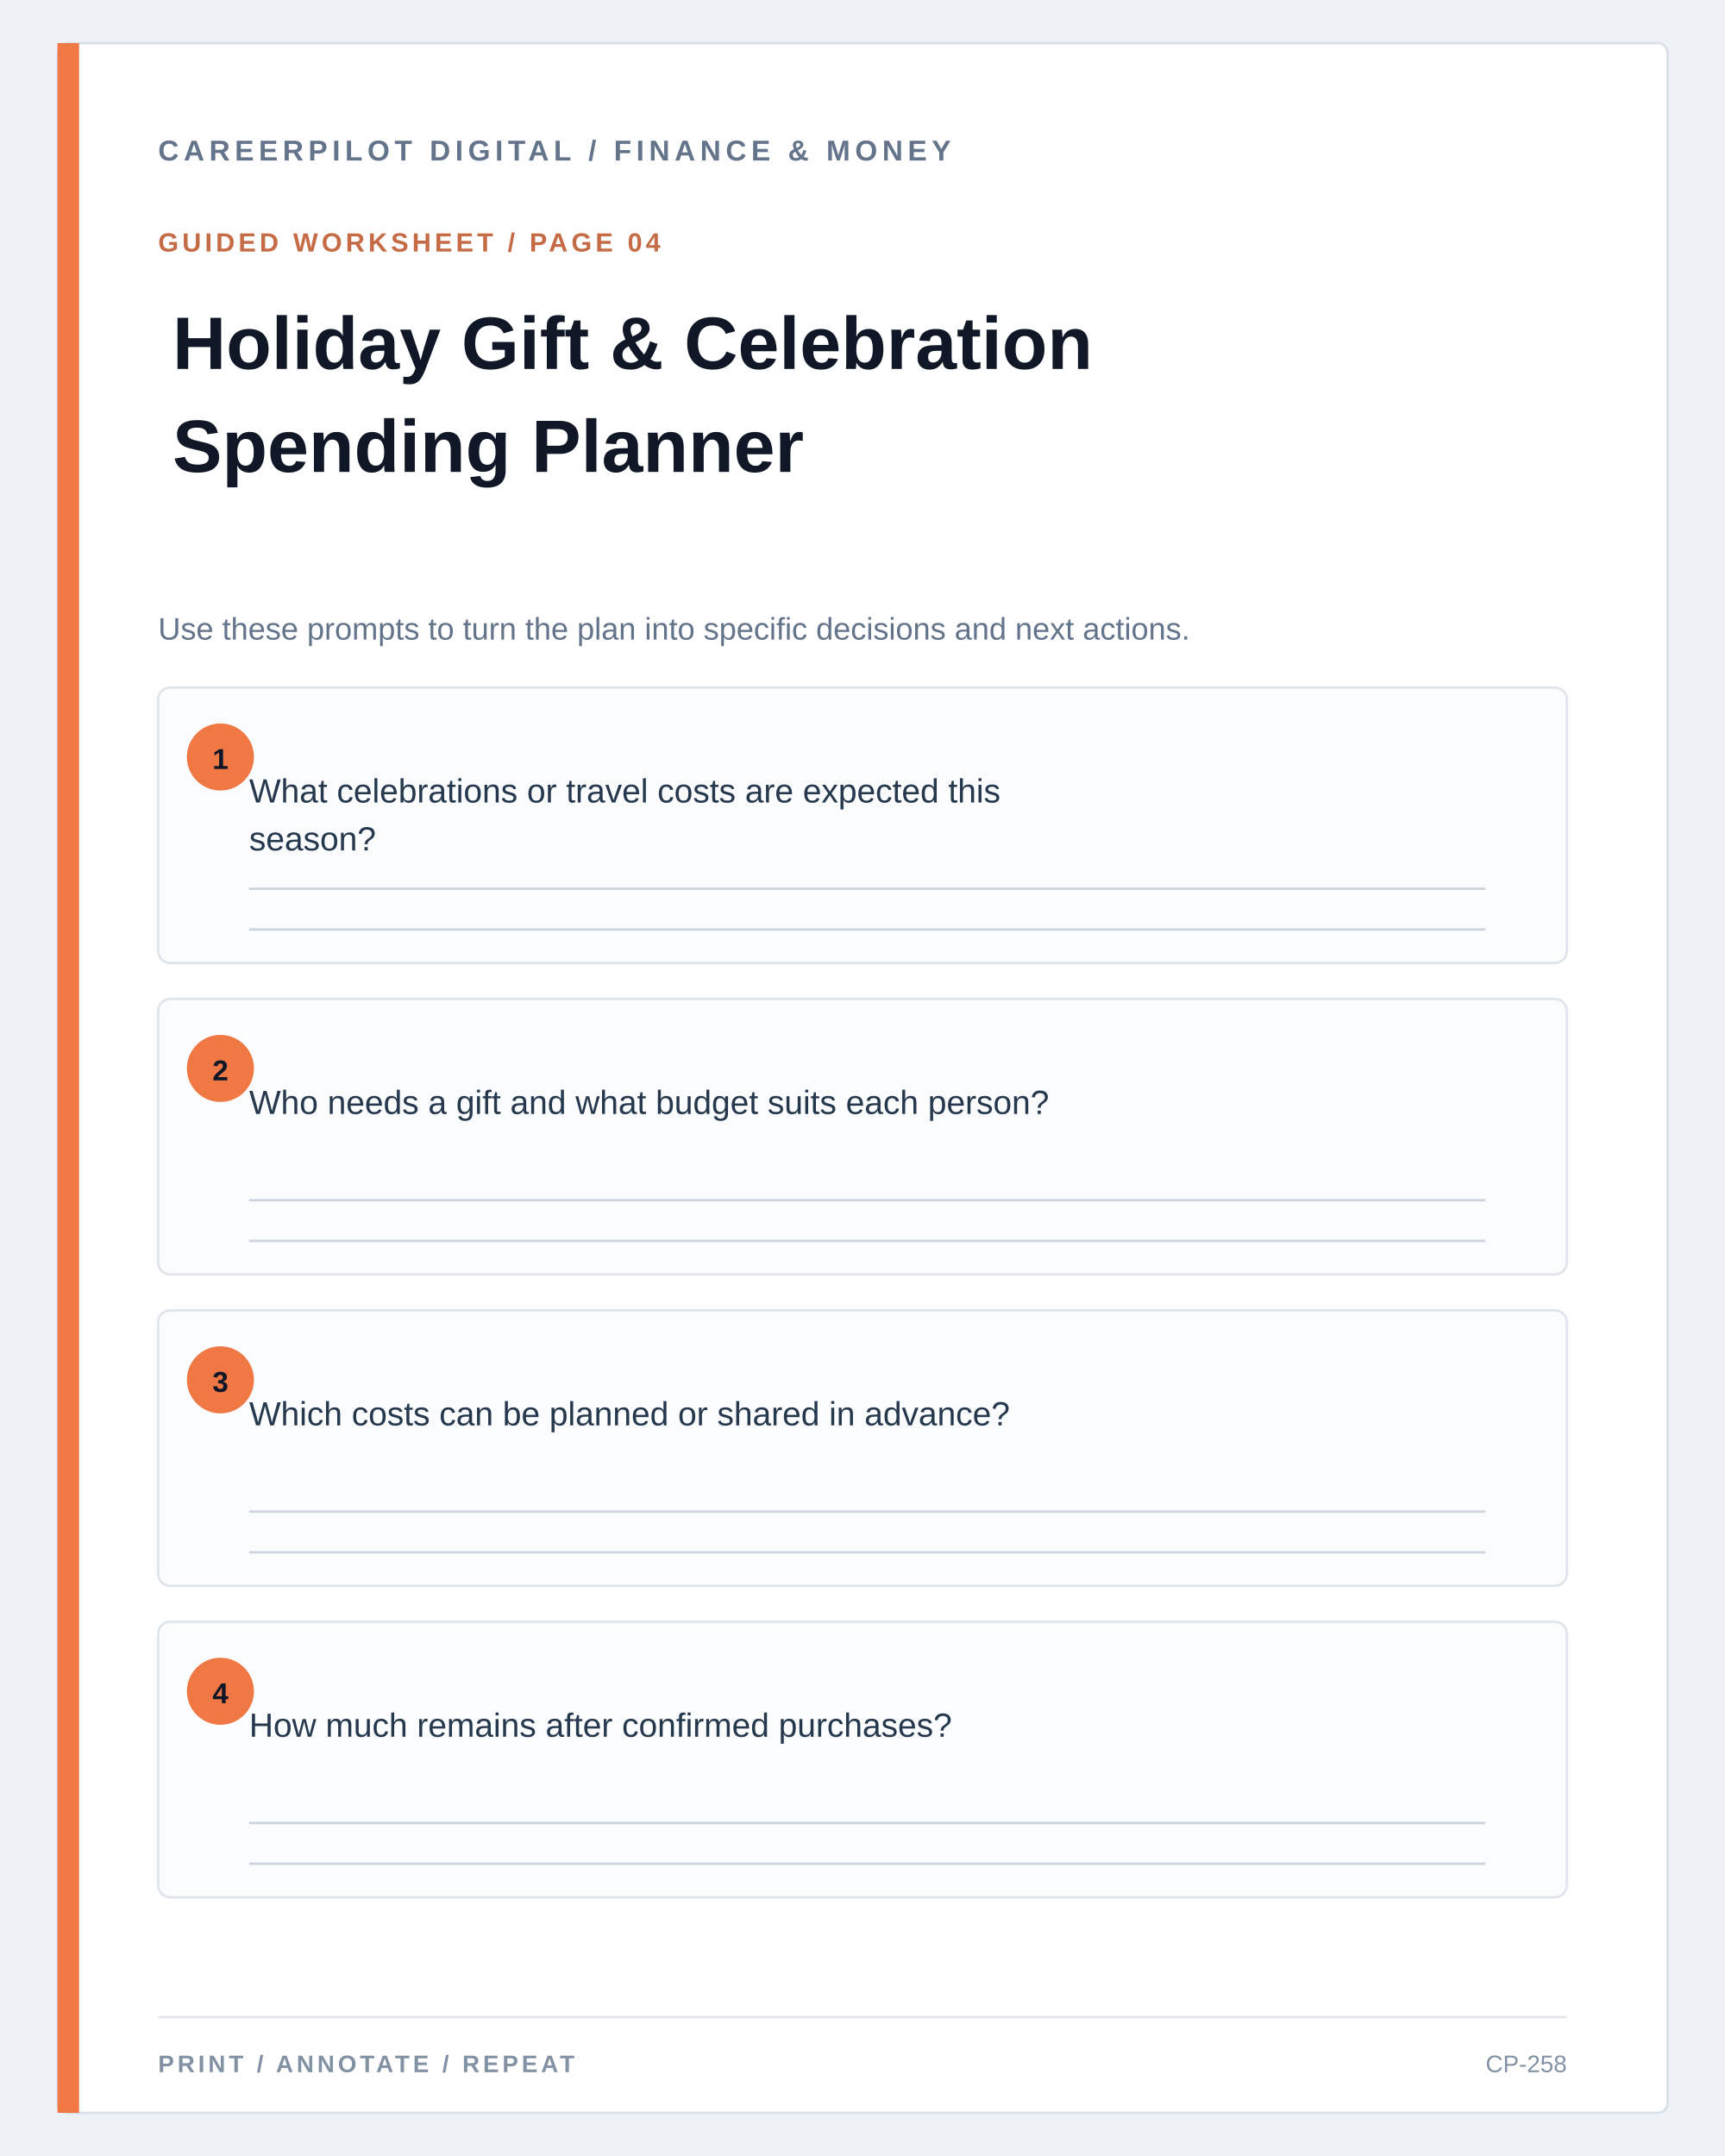
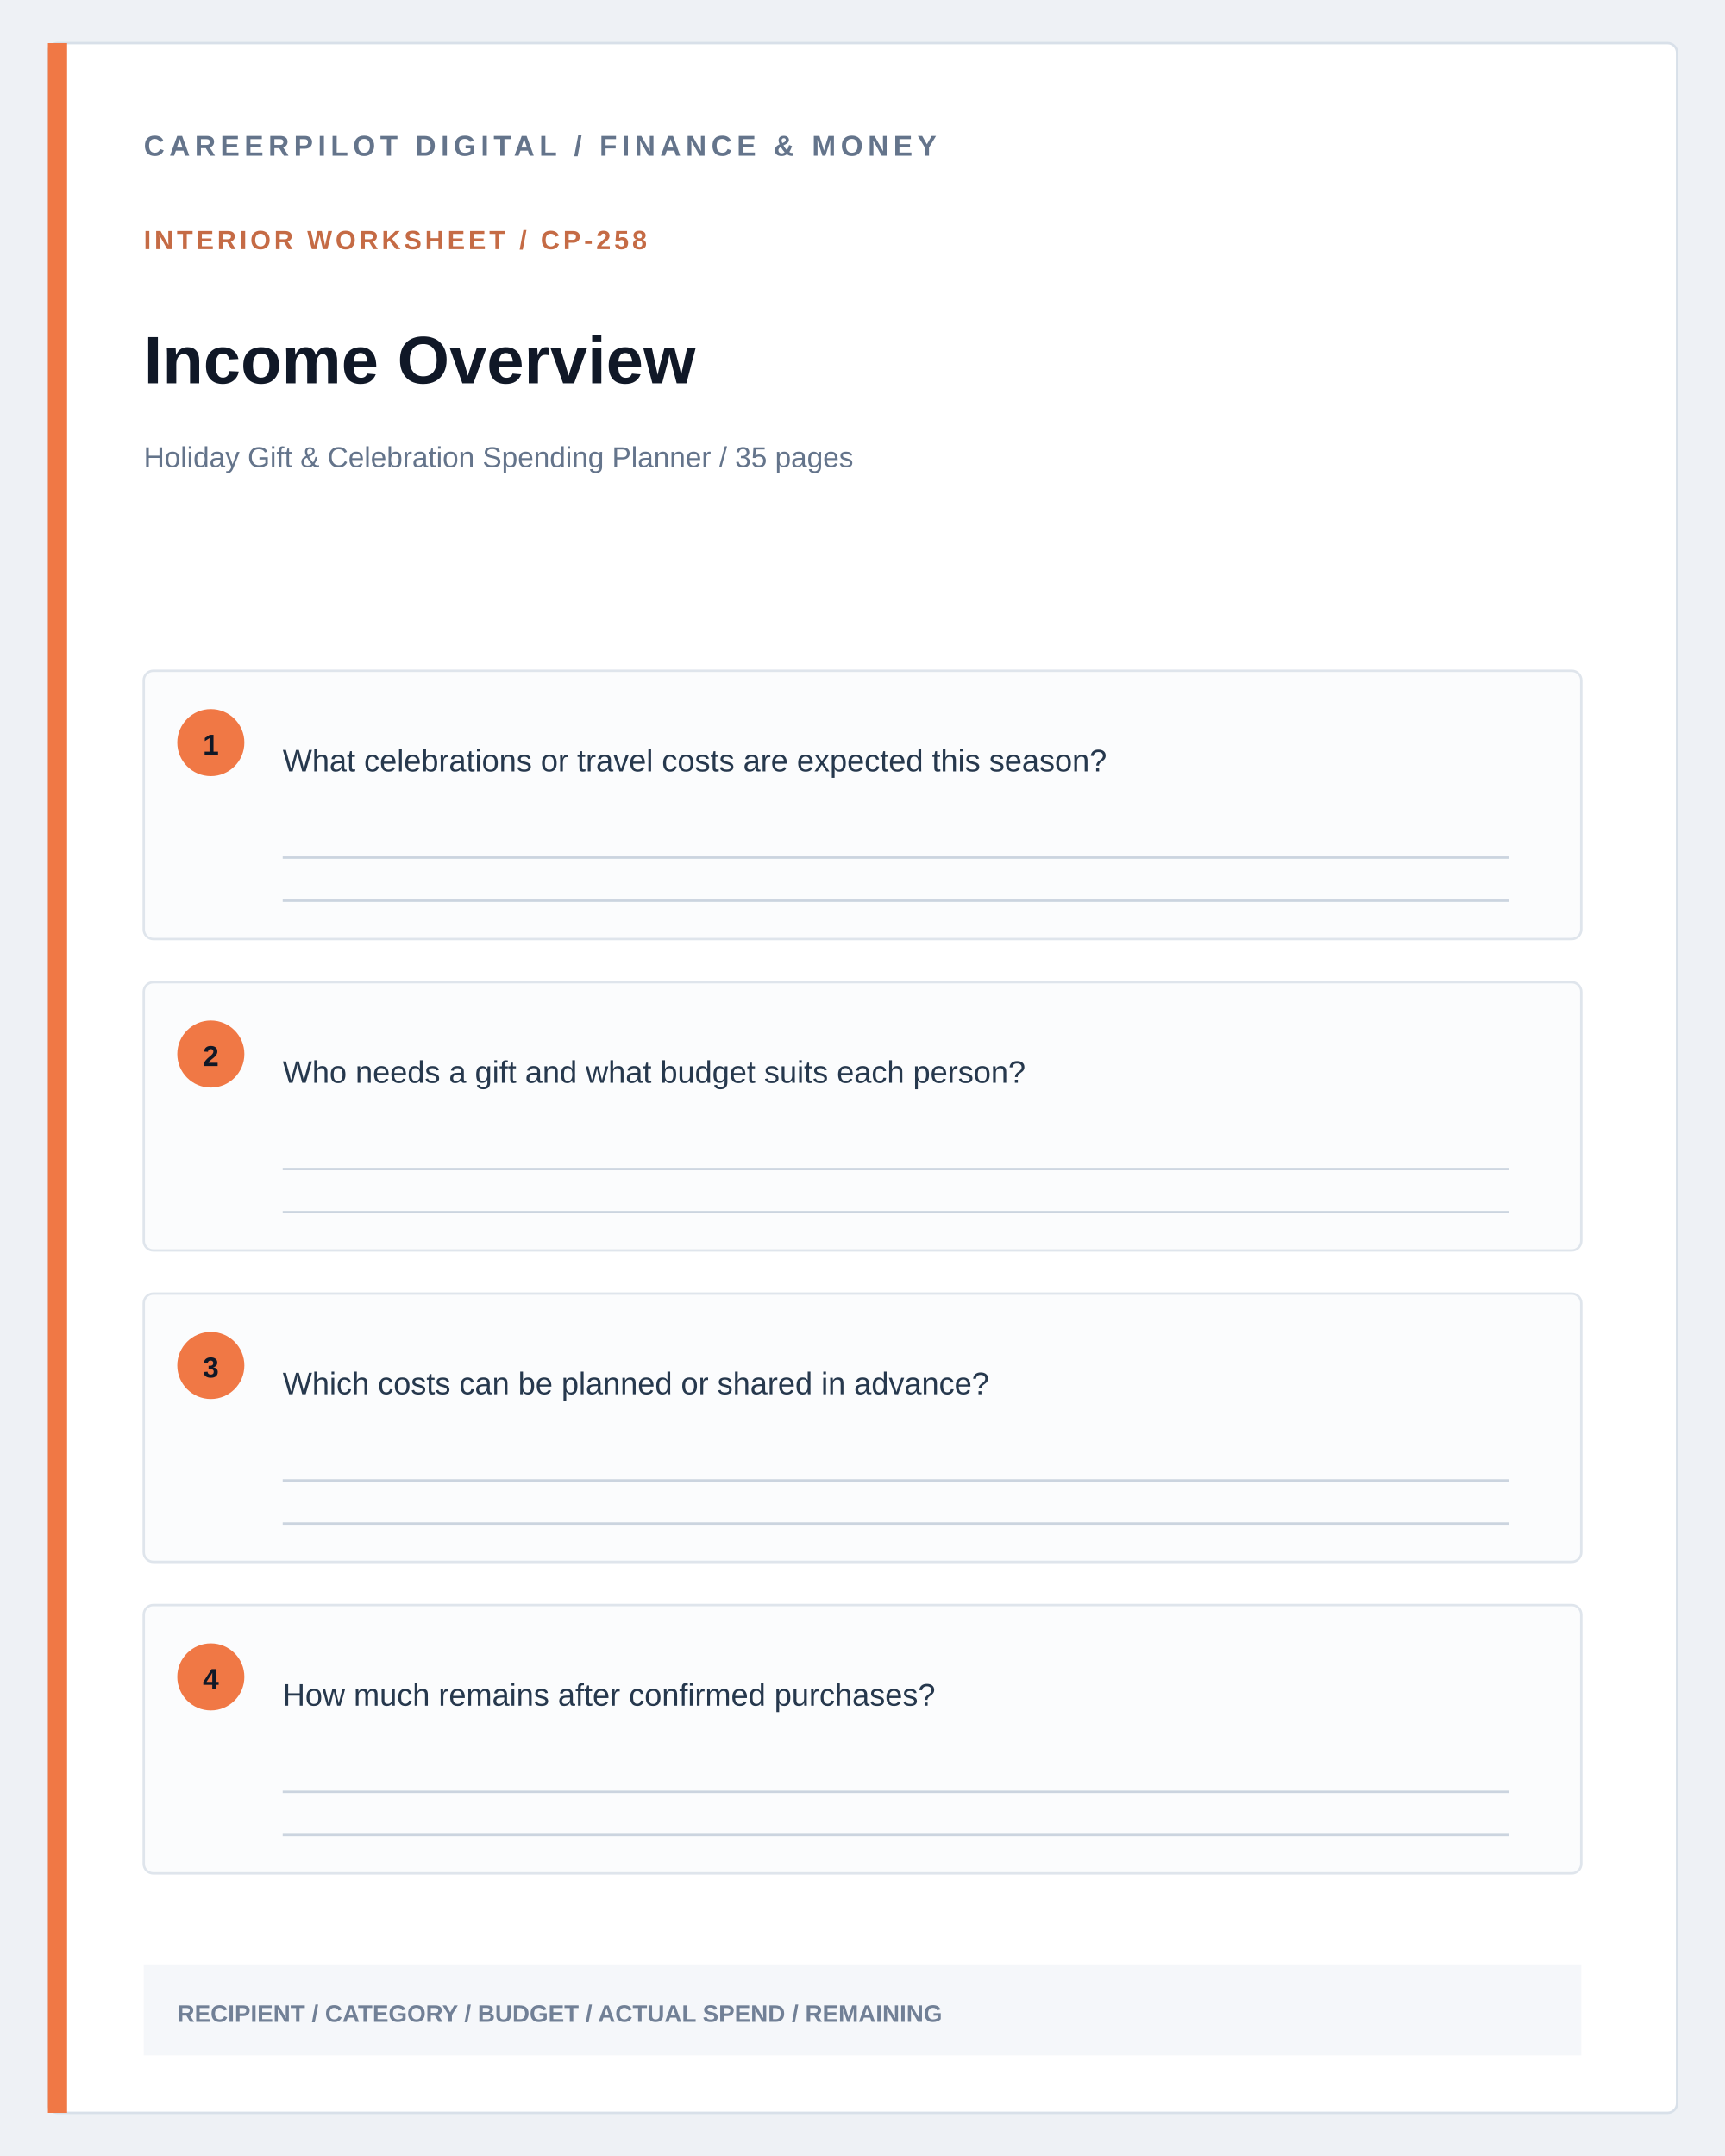
- <svg xmlns="http://www.w3.org/2000/svg" width="720" height="900" viewBox="0 0 720 900" role="img" aria-label="Holiday Gift &amp; Celebration Spending Planner guided worksheet interior page">
+ <svg xmlns="http://www.w3.org/2000/svg" width="720" height="900" viewBox="0 0 720 900">
  <rect width="720" height="900" fill="#eef1f5" />
-   <rect x="24" y="18" width="672" height="864" rx="4" fill="#ffffff" stroke="#d8e0e9" />
-   <rect x="24" y="18" width="9" height="864" fill="#f07845" />
-   <text x="66" y="67" font-family="Arial,sans-serif" font-size="12" font-weight="700" letter-spacing="2" fill="#64748b">CAREERPILOT DIGITAL  /  FINANCE &amp; MONEY</text>
-   <text x="66" y="105" font-family="Arial,sans-serif" font-size="11" font-weight="700" letter-spacing="1.5" fill="#c56b45">GUIDED WORKSHEET  /  PAGE 04</text>
-   <text x="72" y="154" font-family="Arial,Helvetica,sans-serif" font-size="31" font-weight="700" fill="#101827">Holiday Gift &amp; Celebration</text>
-   <text x="72" y="197" font-family="Arial,Helvetica,sans-serif" font-size="31" font-weight="700" fill="#101827">Spending Planner</text>
-   <text x="66" y="267" font-family="Arial,sans-serif" font-size="13" fill="#64748b">Use these prompts to turn the plan into specific decisions and next actions.</text>
-   <rect x="66" y="287" width="588" height="115" rx="5" fill="#fbfcfd" stroke="#dfe5ec" />
-   <circle cx="92" cy="316" r="14" fill="#f07845" />
-   <text x="92" y="321" text-anchor="middle" font-family="Arial,sans-serif" font-size="12" font-weight="700" fill="#101827">1</text>
-   <text x="104" y="335" font-family="Arial,Helvetica,sans-serif" font-size="14" fill="#26384d">What celebrations or travel costs are expected this</text>
-   <text x="104" y="355" font-family="Arial,Helvetica,sans-serif" font-size="14" fill="#26384d">season?</text>
-   <line x1="104" y1="371" x2="620" y2="371" stroke="#cbd4df" />
-   <line x1="104" y1="388" x2="620" y2="388" stroke="#cbd4df" />
-   <rect x="66" y="417" width="588" height="115" rx="5" fill="#fbfcfd" stroke="#dfe5ec" />
-   <circle cx="92" cy="446" r="14" fill="#f07845" />
-   <text x="92" y="451" text-anchor="middle" font-family="Arial,sans-serif" font-size="12" font-weight="700" fill="#101827">2</text>
-   <text x="104" y="465" font-family="Arial,Helvetica,sans-serif" font-size="14" fill="#26384d">Who needs a gift and what budget suits each person?</text>
-   <line x1="104" y1="501" x2="620" y2="501" stroke="#cbd4df" />
-   <line x1="104" y1="518" x2="620" y2="518" stroke="#cbd4df" />
-   <rect x="66" y="547" width="588" height="115" rx="5" fill="#fbfcfd" stroke="#dfe5ec" />
-   <circle cx="92" cy="576" r="14" fill="#f07845" />
-   <text x="92" y="581" text-anchor="middle" font-family="Arial,sans-serif" font-size="12" font-weight="700" fill="#101827">3</text>
-   <text x="104" y="595" font-family="Arial,Helvetica,sans-serif" font-size="14" fill="#26384d">Which costs can be planned or shared in advance?</text>
-   <line x1="104" y1="631" x2="620" y2="631" stroke="#cbd4df" />
-   <line x1="104" y1="648" x2="620" y2="648" stroke="#cbd4df" />
-   <rect x="66" y="677" width="588" height="115" rx="5" fill="#fbfcfd" stroke="#dfe5ec" />
-   <circle cx="92" cy="706" r="14" fill="#f07845" />
-   <text x="92" y="711" text-anchor="middle" font-family="Arial,sans-serif" font-size="12" font-weight="700" fill="#101827">4</text>
-   <text x="104" y="725" font-family="Arial,Helvetica,sans-serif" font-size="14" fill="#26384d">How much remains after confirmed purchases?</text>
-   <line x1="104" y1="761" x2="620" y2="761" stroke="#cbd4df" />
-   <line x1="104" y1="778" x2="620" y2="778" stroke="#cbd4df" />
-   <line x1="66" y1="842" x2="654" y2="842" stroke="#e1e6ed" />
-   <text x="66" y="865" font-family="Arial,sans-serif" font-size="10" font-weight="600" letter-spacing="1.4" fill="#8291a3">PRINT  /  ANNOTATE  /  REPEAT</text>
-   <text x="654" y="865" text-anchor="end" font-family="Arial,sans-serif" font-size="10" fill="#8291a3">CP-258</text>
+   <rect x="20" y="18" width="680" height="864" rx="4" fill="#fff" stroke="#d8e0e9" />
+   <rect x="20" y="18" width="8" height="864" fill="#f07845" />
+   <text x="60" y="65" font-family="Arial" font-size="12" font-weight="700" letter-spacing="2" fill="#64748b">CAREERPILOT DIGITAL / FINANCE &amp; MONEY</text>
+   <text x="60" y="104" font-family="Arial" font-size="11" font-weight="700" letter-spacing="1.4" fill="#c56b45">INTERIOR WORKSHEET / CP-258</text>
+   <text x="60" y="160" font-family="Arial" font-size="28" font-weight="700" fill="#101827">Income Overview</text>
+   <text x="60" y="195" font-family="Arial" font-size="12" fill="#64748b">Holiday Gift &amp; Celebration Spending Planner / 35 pages</text>
+   <rect x="60" y="280" width="600" height="112" rx="4" fill="#fbfcfd" stroke="#dfe5ec" />
+   <circle cx="88" cy="310" r="14" fill="#f07845" />
+   <text x="88" y="315" text-anchor="middle" font-family="Arial" font-size="12" font-weight="700" fill="#101827">1</text>
+   <text x="118" y="322" font-family="Arial" font-size="13" fill="#26384d">What celebrations or travel costs are expected this season?</text>
+   <line x1="118" y1="358" x2="630" y2="358" stroke="#cbd4df" />
+   <line x1="118" y1="376" x2="630" y2="376" stroke="#cbd4df" />
+   <rect x="60" y="410" width="600" height="112" rx="4" fill="#fbfcfd" stroke="#dfe5ec" />
+   <circle cx="88" cy="440" r="14" fill="#f07845" />
+   <text x="88" y="445" text-anchor="middle" font-family="Arial" font-size="12" font-weight="700" fill="#101827">2</text>
+   <text x="118" y="452" font-family="Arial" font-size="13" fill="#26384d">Who needs a gift and what budget suits each person?</text>
+   <line x1="118" y1="488" x2="630" y2="488" stroke="#cbd4df" />
+   <line x1="118" y1="506" x2="630" y2="506" stroke="#cbd4df" />
+   <rect x="60" y="540" width="600" height="112" rx="4" fill="#fbfcfd" stroke="#dfe5ec" />
+   <circle cx="88" cy="570" r="14" fill="#f07845" />
+   <text x="88" y="575" text-anchor="middle" font-family="Arial" font-size="12" font-weight="700" fill="#101827">3</text>
+   <text x="118" y="582" font-family="Arial" font-size="13" fill="#26384d">Which costs can be planned or shared in advance?</text>
+   <line x1="118" y1="618" x2="630" y2="618" stroke="#cbd4df" />
+   <line x1="118" y1="636" x2="630" y2="636" stroke="#cbd4df" />
+   <rect x="60" y="670" width="600" height="112" rx="4" fill="#fbfcfd" stroke="#dfe5ec" />
+   <circle cx="88" cy="700" r="14" fill="#f07845" />
+   <text x="88" y="705" text-anchor="middle" font-family="Arial" font-size="12" font-weight="700" fill="#101827">4</text>
+   <text x="118" y="712" font-family="Arial" font-size="13" fill="#26384d">How much remains after confirmed purchases?</text>
+   <line x1="118" y1="748" x2="630" y2="748" stroke="#cbd4df" />
+   <line x1="118" y1="766" x2="630" y2="766" stroke="#cbd4df" />
+   <rect x="60" y="820" width="600" height="38" fill="#f5f7fa" />
+   <text x="74" y="844" font-family="Arial" font-size="10" font-weight="700" fill="#718096">RECIPIENT / CATEGORY / BUDGET / ACTUAL SPEND / REMAINING</text>
</svg>
